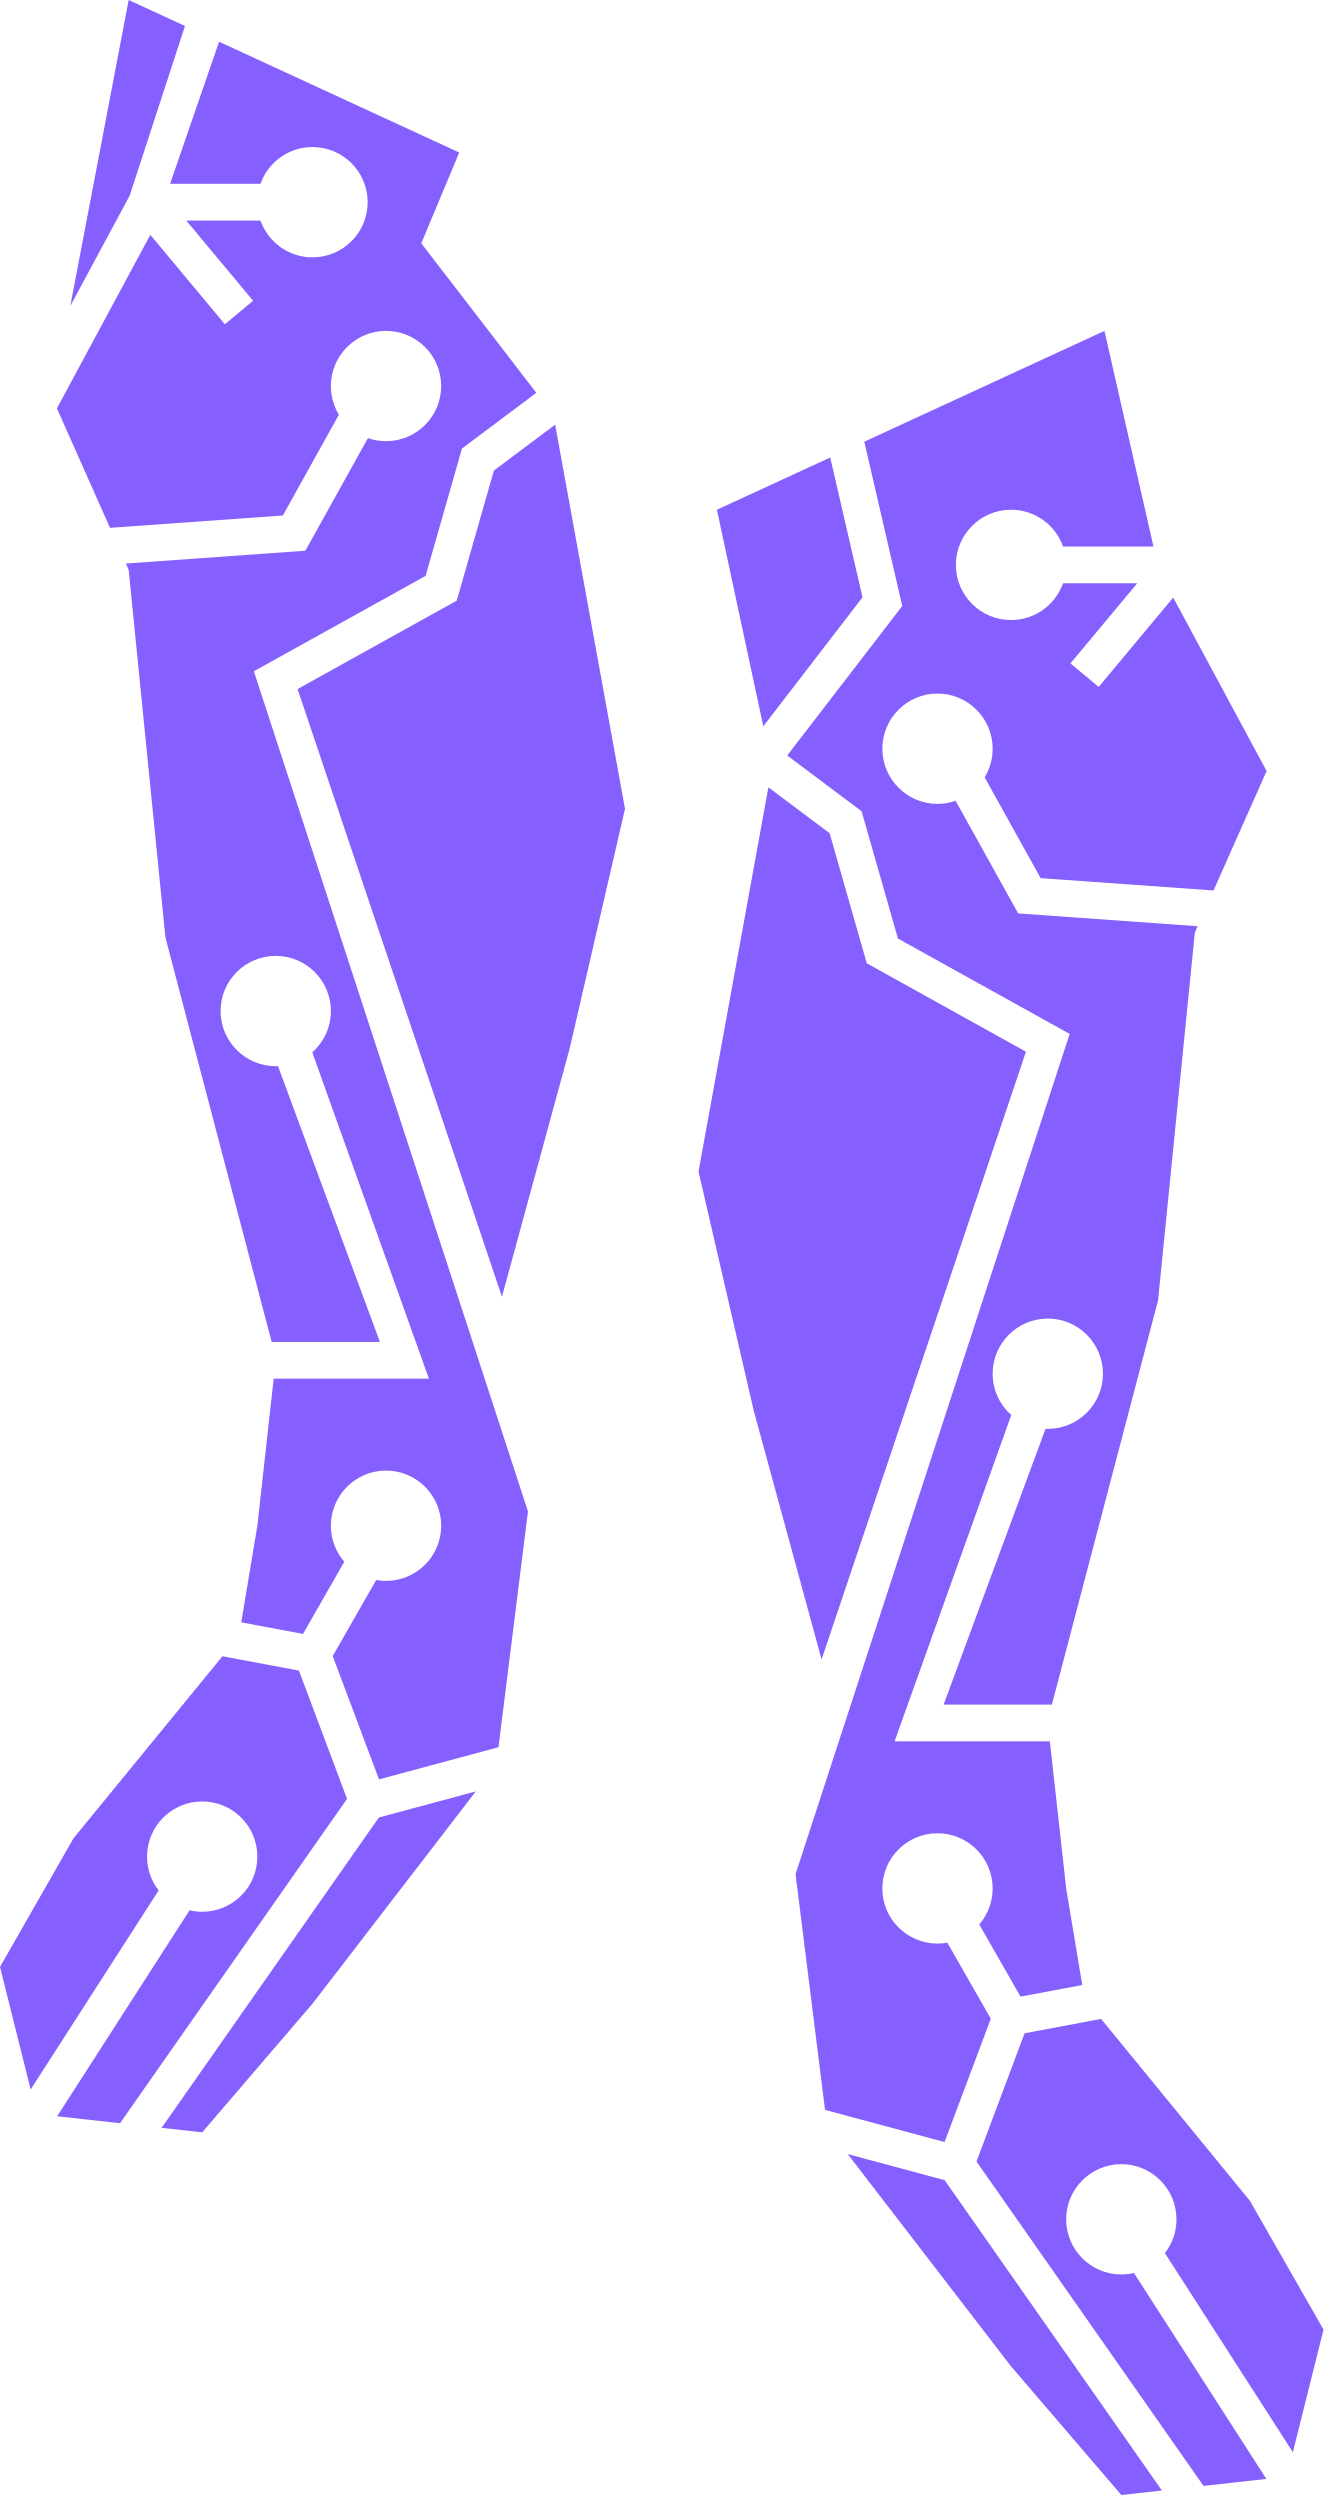
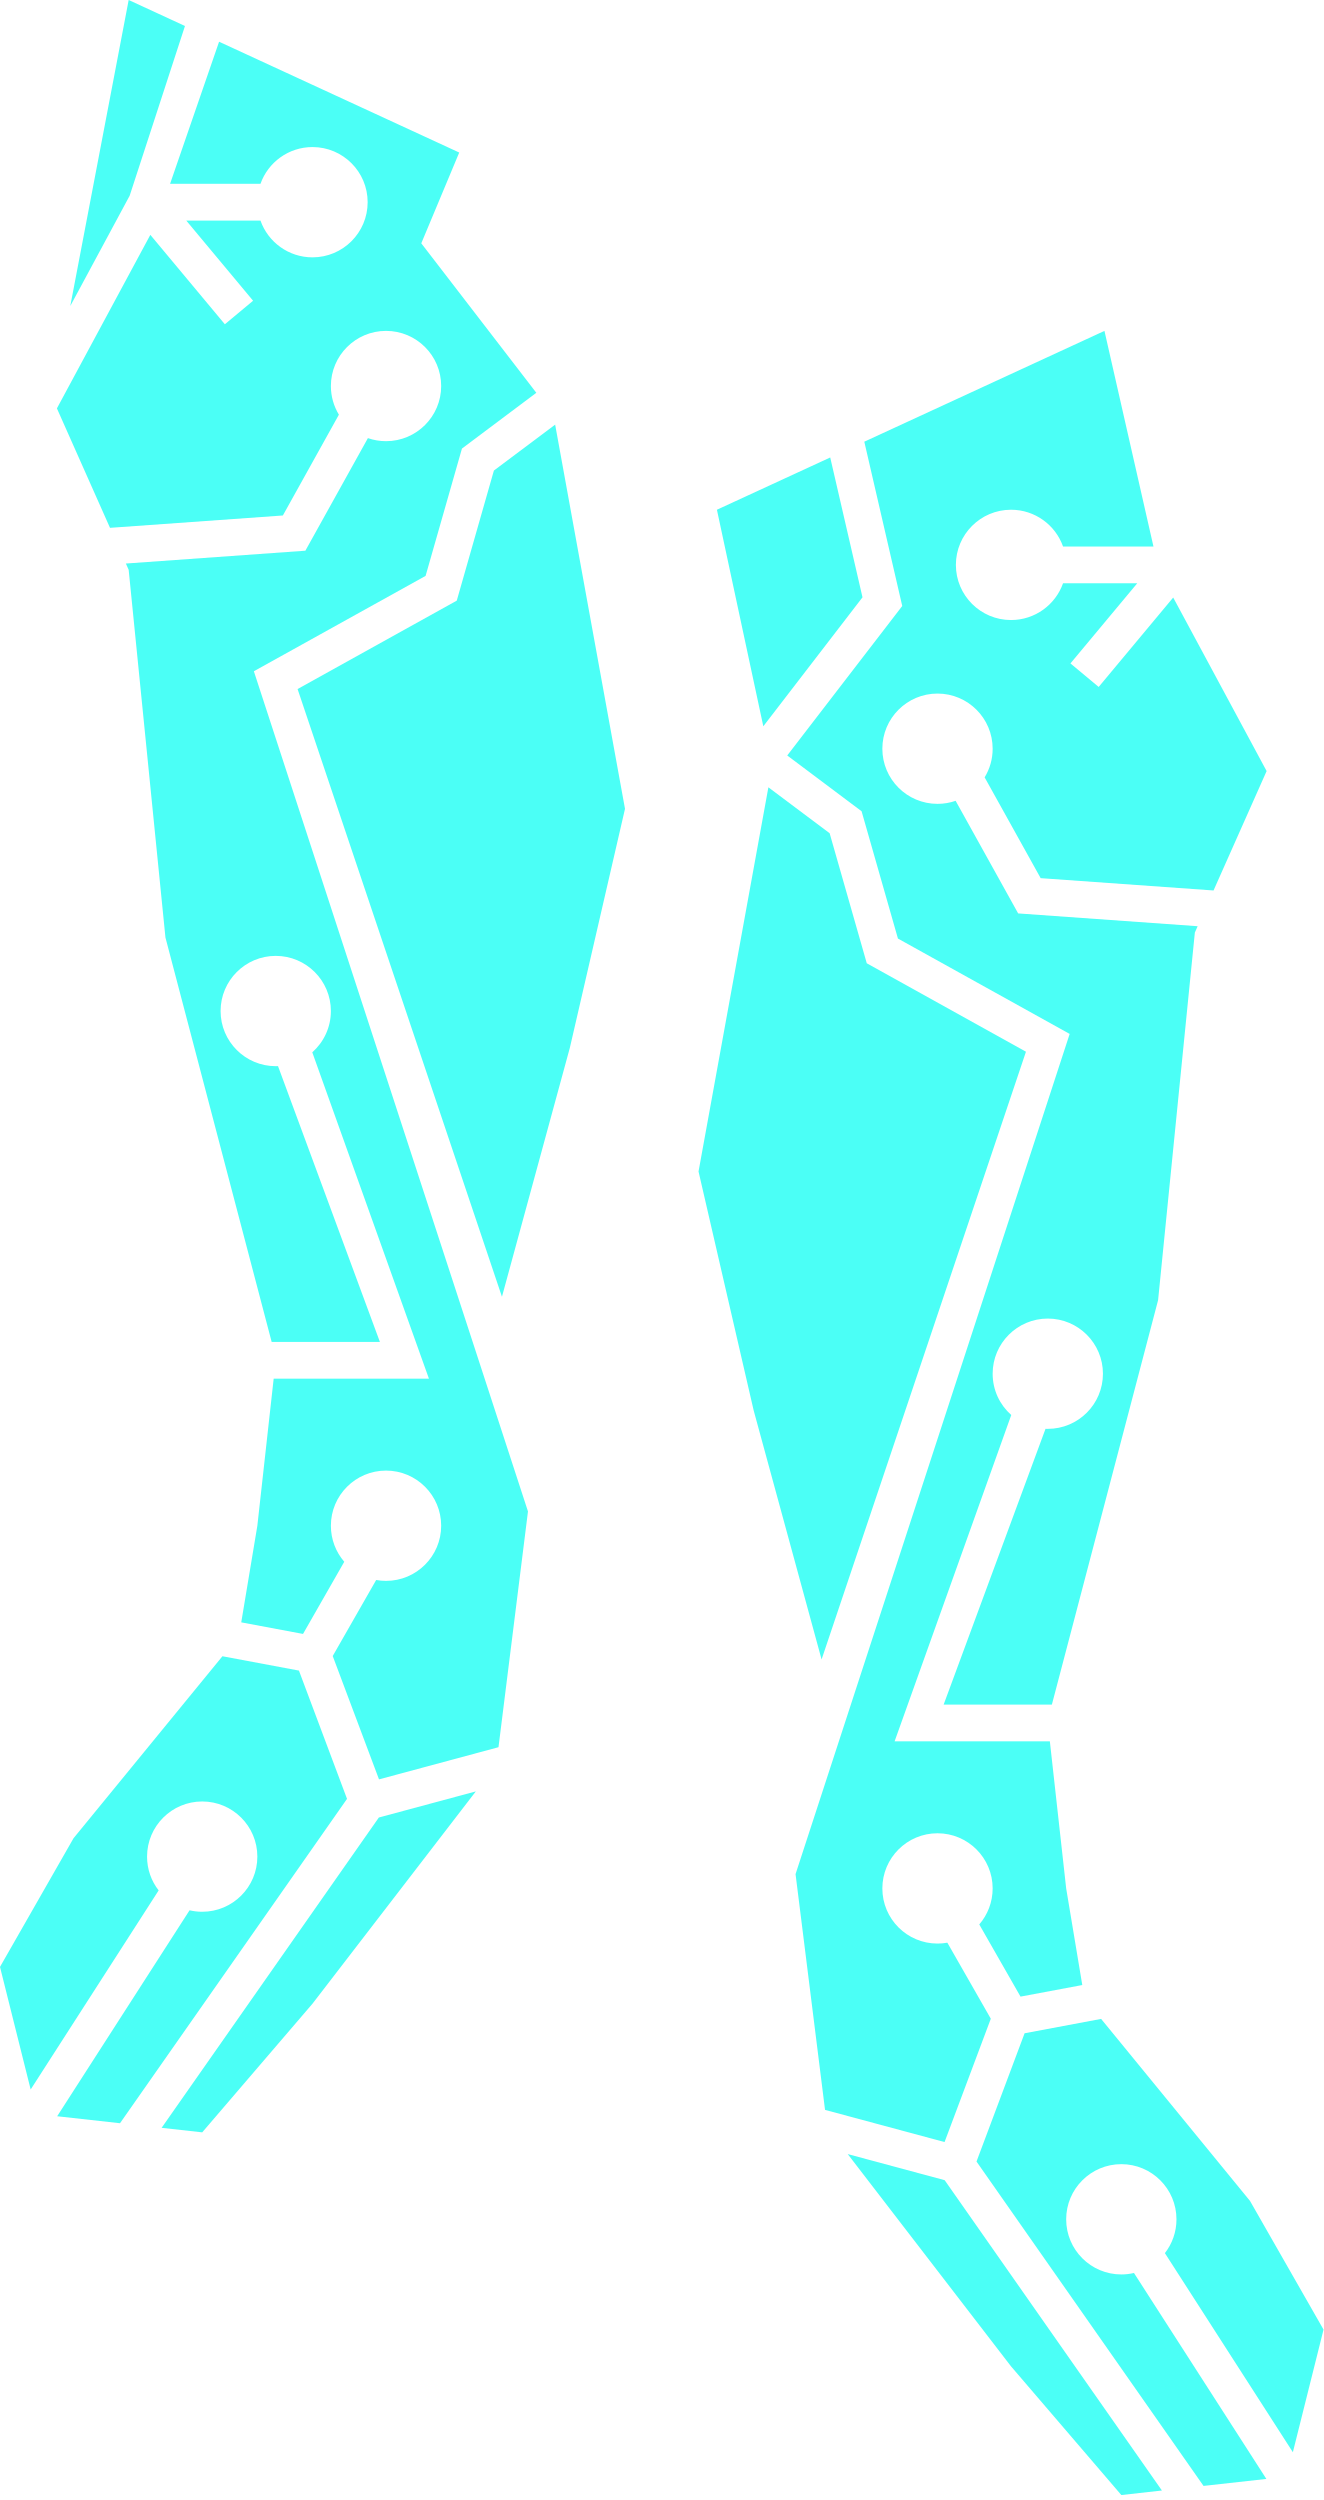
<svg xmlns="http://www.w3.org/2000/svg" width="36" height="68" viewBox="0 0 36 68" fill="none">
-   <path d="M5.031 0.707L3.5 0L1.912 8.323L3.527 5.323L5.031 0.707Z" fill="#8560FF" />
-   <path d="M1.548 11.108L2.992 14.357L7.694 14.021L9.218 11.279C9.08 11.052 9 10.785 9 10.5C9 9.672 9.672 9 10.5 9C11.328 9 12 9.672 12 10.5C12 11.328 11.328 12 10.5 12C10.327 12 10.161 11.971 10.007 11.917L8.306 14.979L3.424 15.328L3.5 15.5L4.5 25.5L7.389 36.5H10.333L7.562 28.999C7.542 29 7.521 29 7.5 29C6.672 29 6 28.328 6 27.5C6 26.672 6.672 26 7.5 26C8.328 26 9 26.672 9 27.5C9 27.947 8.804 28.348 8.494 28.623L11.667 37.5H7.444L7 41.5L6.562 44.128L8.242 44.443L9.364 42.48C9.137 42.217 9 41.874 9 41.5C9 40.672 9.672 40 10.5 40C11.328 40 12 40.672 12 41.5C12 42.328 11.328 43 10.5 43C10.409 43 10.319 42.992 10.232 42.976L9.05 45.044L10.309 48.399L13.559 47.524L14.361 41.111L6.905 18.258L11.576 15.664L12.565 12.201L14.588 10.684L11.459 6.618L12.491 4.149L5.959 1.135L4.626 5H7.085C7.291 4.417 7.847 4 8.5 4C9.328 4 10 4.672 10 5.5C10 6.328 9.328 7 8.5 7C7.847 7 7.291 6.583 7.085 6H5.067L6.884 8.18L6.116 8.82L4.089 6.388L1.548 11.108Z" fill="#8560FF" />
-   <path d="M13.434 12.799L15.1 11.55L17 22L15.5 28.5L13.653 35.272L8.094 18.742L12.424 16.337L13.434 12.799Z" fill="#8560FF" />
-   <path d="M12.942 48.726L8.5 54.5L5.5 58L4.396 57.877L10.305 49.436L12.942 48.726Z" fill="#8560FF" />
-   <path d="M1.555 57.562L3.264 57.752L9.439 48.929L8.131 45.44L6.05 45.05L2 50L0 53.5L0.834 56.834L4.315 51.419C4.117 51.166 4 50.846 4 50.5C4 49.672 4.672 49 5.5 49C6.328 49 7 49.672 7 50.5C7 51.328 6.328 52 5.5 52C5.382 52 5.266 51.986 5.156 51.96L1.555 57.562Z" fill="#8560FF" />
-   <path d="M34.452 20.973L33.008 24.221L28.306 23.886L26.782 21.144C26.921 20.917 27 20.65 27 20.365C27 19.537 26.328 18.865 25.5 18.865C24.672 18.865 24 19.537 24 20.365C24 21.194 24.672 21.865 25.5 21.865C25.673 21.865 25.839 21.836 25.993 21.782L27.694 24.845L32.576 25.193L32.5 25.365L31.5 35.365L28.611 46.365H25.667L28.438 38.864C28.459 38.865 28.479 38.865 28.5 38.865C29.328 38.865 30 38.194 30 37.365C30 36.537 29.328 35.865 28.5 35.865C27.672 35.865 27 36.537 27 37.365C27 37.812 27.195 38.213 27.506 38.488L24.333 47.365H28.556L29 51.365L29.438 53.993L27.758 54.308L26.636 52.345C26.863 52.082 27 51.739 27 51.365C27 50.537 26.328 49.865 25.5 49.865C24.672 49.865 24 50.537 24 51.365C24 52.194 24.672 52.865 25.5 52.865C25.591 52.865 25.681 52.857 25.768 52.841L26.95 54.909L25.692 58.264L22.441 57.389L21.639 50.976L29.095 28.123L24.424 25.529L23.435 22.066L21.413 20.549L24.541 16.483L23.509 12.014L30.041 9L31.374 14.865H28.915C28.709 14.282 28.153 13.865 27.5 13.865C26.672 13.865 26 14.537 26 15.365C26 16.194 26.672 16.865 27.5 16.865C28.153 16.865 28.709 16.448 28.915 15.865H30.933L29.116 18.045L29.884 18.685L31.911 16.253L34.452 20.973Z" fill="#8560FF" />
-   <path d="M22.582 12.443L23.46 16.247L20.762 19.755L19.5 13.865L22.582 12.443Z" fill="#8560FF" />
-   <path d="M22.566 22.664L20.9 21.415L19 31.865L20.5 38.365L22.347 45.137L27.906 28.607L23.576 26.201L22.566 22.664Z" fill="#8560FF" />
-   <path d="M23.058 58.591L27.5 64.365L30.5 67.865L31.604 67.742L25.695 59.301L23.058 58.591Z" fill="#8560FF" />
-   <path d="M34.445 67.427L32.736 67.617L26.561 58.794L27.869 55.305L29.95 54.914L34 59.865L36 63.365L35.166 66.7L31.685 61.285C31.883 61.031 32 60.712 32 60.365C32 59.537 31.328 58.865 30.5 58.865C29.672 58.865 29 59.537 29 60.365C29 61.194 29.672 61.865 30.5 61.865C30.618 61.865 30.734 61.851 30.844 61.825L34.445 67.427Z" fill="#8560FF" />
+   <path d="M5.031 0.707L3.5 0L1.912 8.323L3.527 5.323L5.031 0.707Z" fill="#4BFFF6" />
+   <path d="M1.548 11.108L2.992 14.357L7.694 14.021L9.218 11.279C9.08 11.052 9 10.785 9 10.5C9 9.672 9.672 9 10.5 9C11.328 9 12 9.672 12 10.5C12 11.328 11.328 12 10.5 12C10.327 12 10.161 11.971 10.007 11.917L8.306 14.979L3.424 15.328L3.5 15.5L4.5 25.5L7.389 36.5H10.333L7.562 28.999C7.542 29 7.521 29 7.5 29C6.672 29 6 28.328 6 27.5C6 26.672 6.672 26 7.5 26C8.328 26 9 26.672 9 27.5C9 27.947 8.804 28.348 8.494 28.623L11.667 37.5H7.444L7 41.5L6.562 44.128L8.242 44.443L9.364 42.48C9.137 42.217 9 41.874 9 41.5C9 40.672 9.672 40 10.5 40C11.328 40 12 40.672 12 41.5C12 42.328 11.328 43 10.5 43C10.409 43 10.319 42.992 10.232 42.976L9.05 45.044L10.309 48.399L13.559 47.524L14.361 41.111L6.905 18.258L11.576 15.664L12.565 12.201L14.588 10.684L11.459 6.618L12.491 4.149L5.959 1.135L4.626 5H7.085C7.291 4.417 7.847 4 8.5 4C9.328 4 10 4.672 10 5.5C10 6.328 9.328 7 8.5 7C7.847 7 7.291 6.583 7.085 6H5.067L6.884 8.18L6.116 8.82L4.089 6.388L1.548 11.108Z" fill="#4BFFF6" />
+   <path d="M13.434 12.799L15.1 11.55L17 22L15.5 28.5L13.653 35.272L8.094 18.742L12.424 16.337L13.434 12.799Z" fill="#4BFFF6" />
+   <path d="M12.942 48.726L8.5 54.5L5.5 58L4.396 57.877L10.305 49.436L12.942 48.726Z" fill="#4BFFF6" />
+   <path d="M1.555 57.562L3.264 57.752L9.439 48.929L8.131 45.44L6.05 45.05L2 50L0 53.5L0.834 56.834L4.315 51.419C4.117 51.166 4 50.846 4 50.5C4 49.672 4.672 49 5.5 49C6.328 49 7 49.672 7 50.5C7 51.328 6.328 52 5.5 52C5.382 52 5.266 51.986 5.156 51.96L1.555 57.562Z" fill="#4BFFF6" />
+   <path d="M34.452 20.973L33.008 24.221L28.306 23.886L26.782 21.144C26.921 20.917 27 20.65 27 20.365C27 19.537 26.328 18.865 25.5 18.865C24.672 18.865 24 19.537 24 20.365C24 21.194 24.672 21.865 25.5 21.865C25.673 21.865 25.839 21.836 25.993 21.782L27.694 24.845L32.576 25.193L32.5 25.365L31.5 35.365L28.611 46.365H25.667L28.438 38.864C28.459 38.865 28.479 38.865 28.5 38.865C29.328 38.865 30 38.194 30 37.365C30 36.537 29.328 35.865 28.5 35.865C27.672 35.865 27 36.537 27 37.365C27 37.812 27.195 38.213 27.506 38.488L24.333 47.365H28.556L29 51.365L29.438 53.993L27.758 54.308L26.636 52.345C26.863 52.082 27 51.739 27 51.365C27 50.537 26.328 49.865 25.5 49.865C24.672 49.865 24 50.537 24 51.365C24 52.194 24.672 52.865 25.5 52.865C25.591 52.865 25.681 52.857 25.768 52.841L26.95 54.909L25.692 58.264L22.441 57.389L21.639 50.976L29.095 28.123L24.424 25.529L23.435 22.066L21.413 20.549L24.541 16.483L23.509 12.014L30.041 9L31.374 14.865H28.915C28.709 14.282 28.153 13.865 27.5 13.865C26.672 13.865 26 14.537 26 15.365C26 16.194 26.672 16.865 27.5 16.865C28.153 16.865 28.709 16.448 28.915 15.865H30.933L29.116 18.045L29.884 18.685L31.911 16.253L34.452 20.973Z" fill="#4BFFF6" />
+   <path d="M22.582 12.443L23.46 16.247L20.762 19.755L19.5 13.865L22.582 12.443Z" fill="#4BFFF6" />
+   <path d="M22.566 22.664L20.9 21.415L19 31.865L20.5 38.365L22.347 45.137L27.906 28.607L23.576 26.201L22.566 22.664Z" fill="#4BFFF6" />
+   <path d="M23.058 58.591L27.5 64.365L30.5 67.865L31.604 67.742L25.695 59.301L23.058 58.591Z" fill="#4BFFF6" />
+   <path d="M34.445 67.427L32.736 67.617L26.561 58.794L27.869 55.305L29.95 54.914L34 59.865L36 63.365L35.166 66.7L31.685 61.285C31.883 61.031 32 60.712 32 60.365C32 59.537 31.328 58.865 30.5 58.865C29.672 58.865 29 59.537 29 60.365C29 61.194 29.672 61.865 30.5 61.865C30.618 61.865 30.734 61.851 30.844 61.825L34.445 67.427Z" fill="#4BFFF6" />
</svg>
